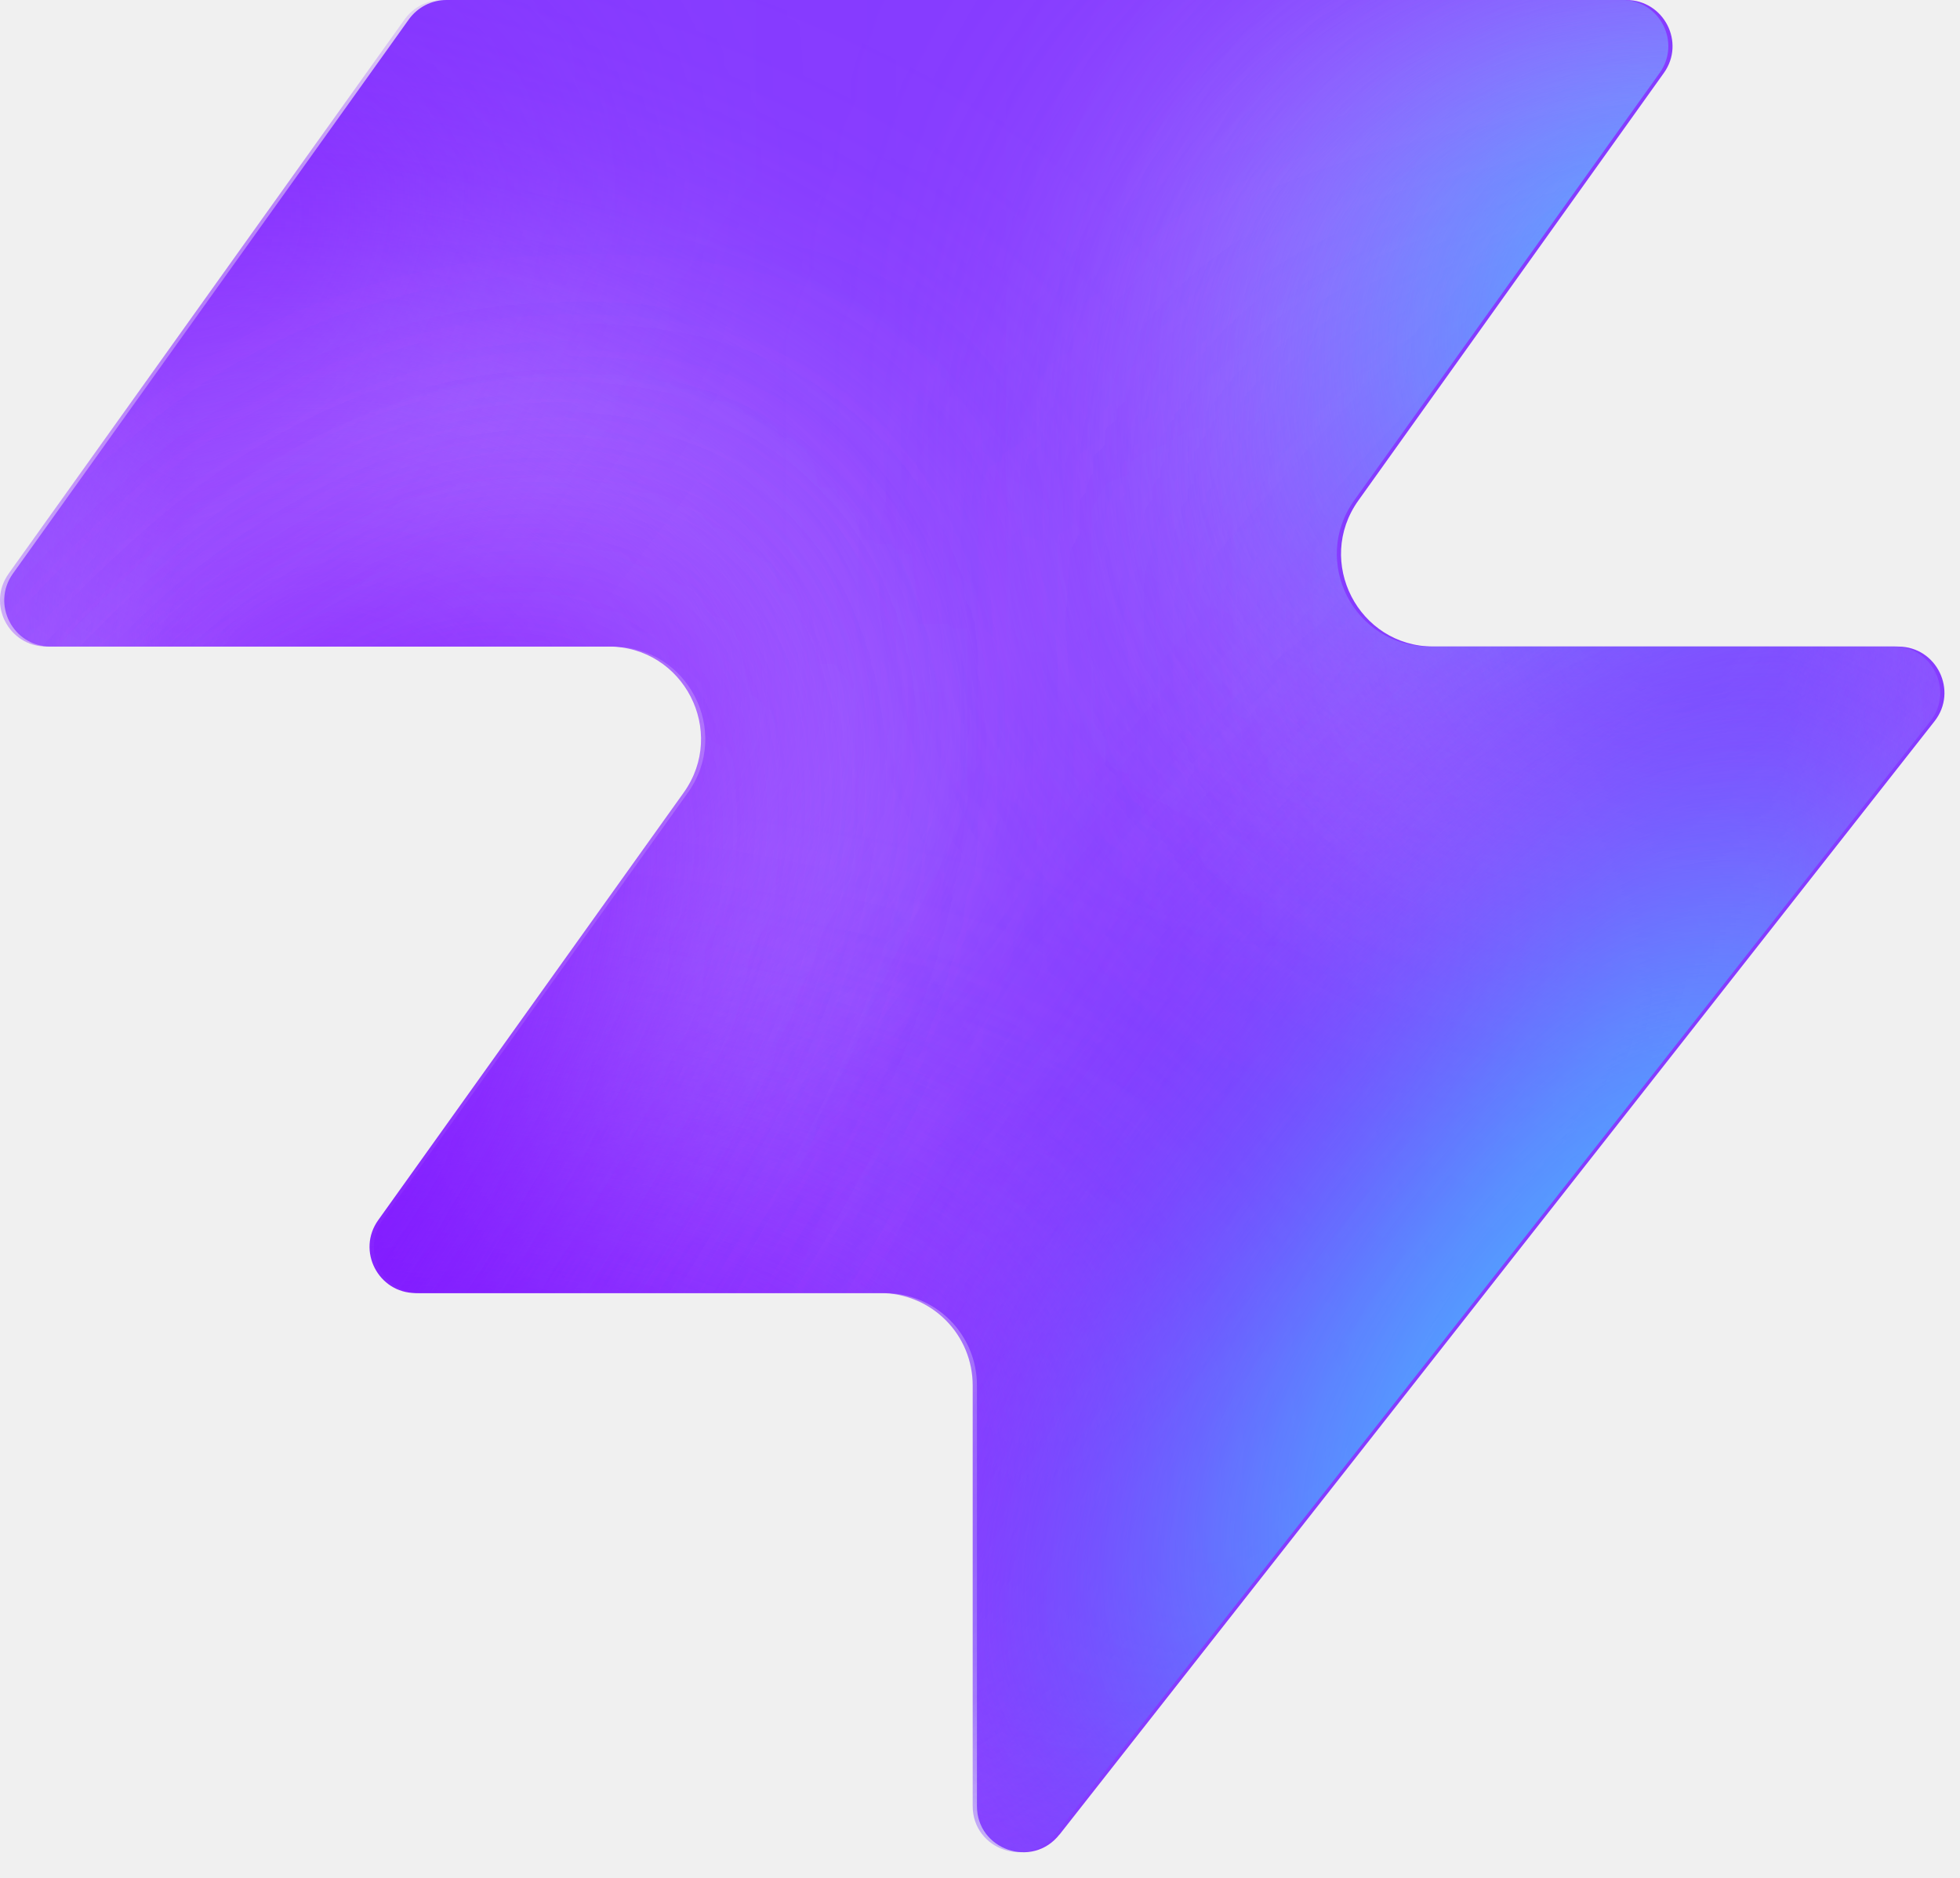
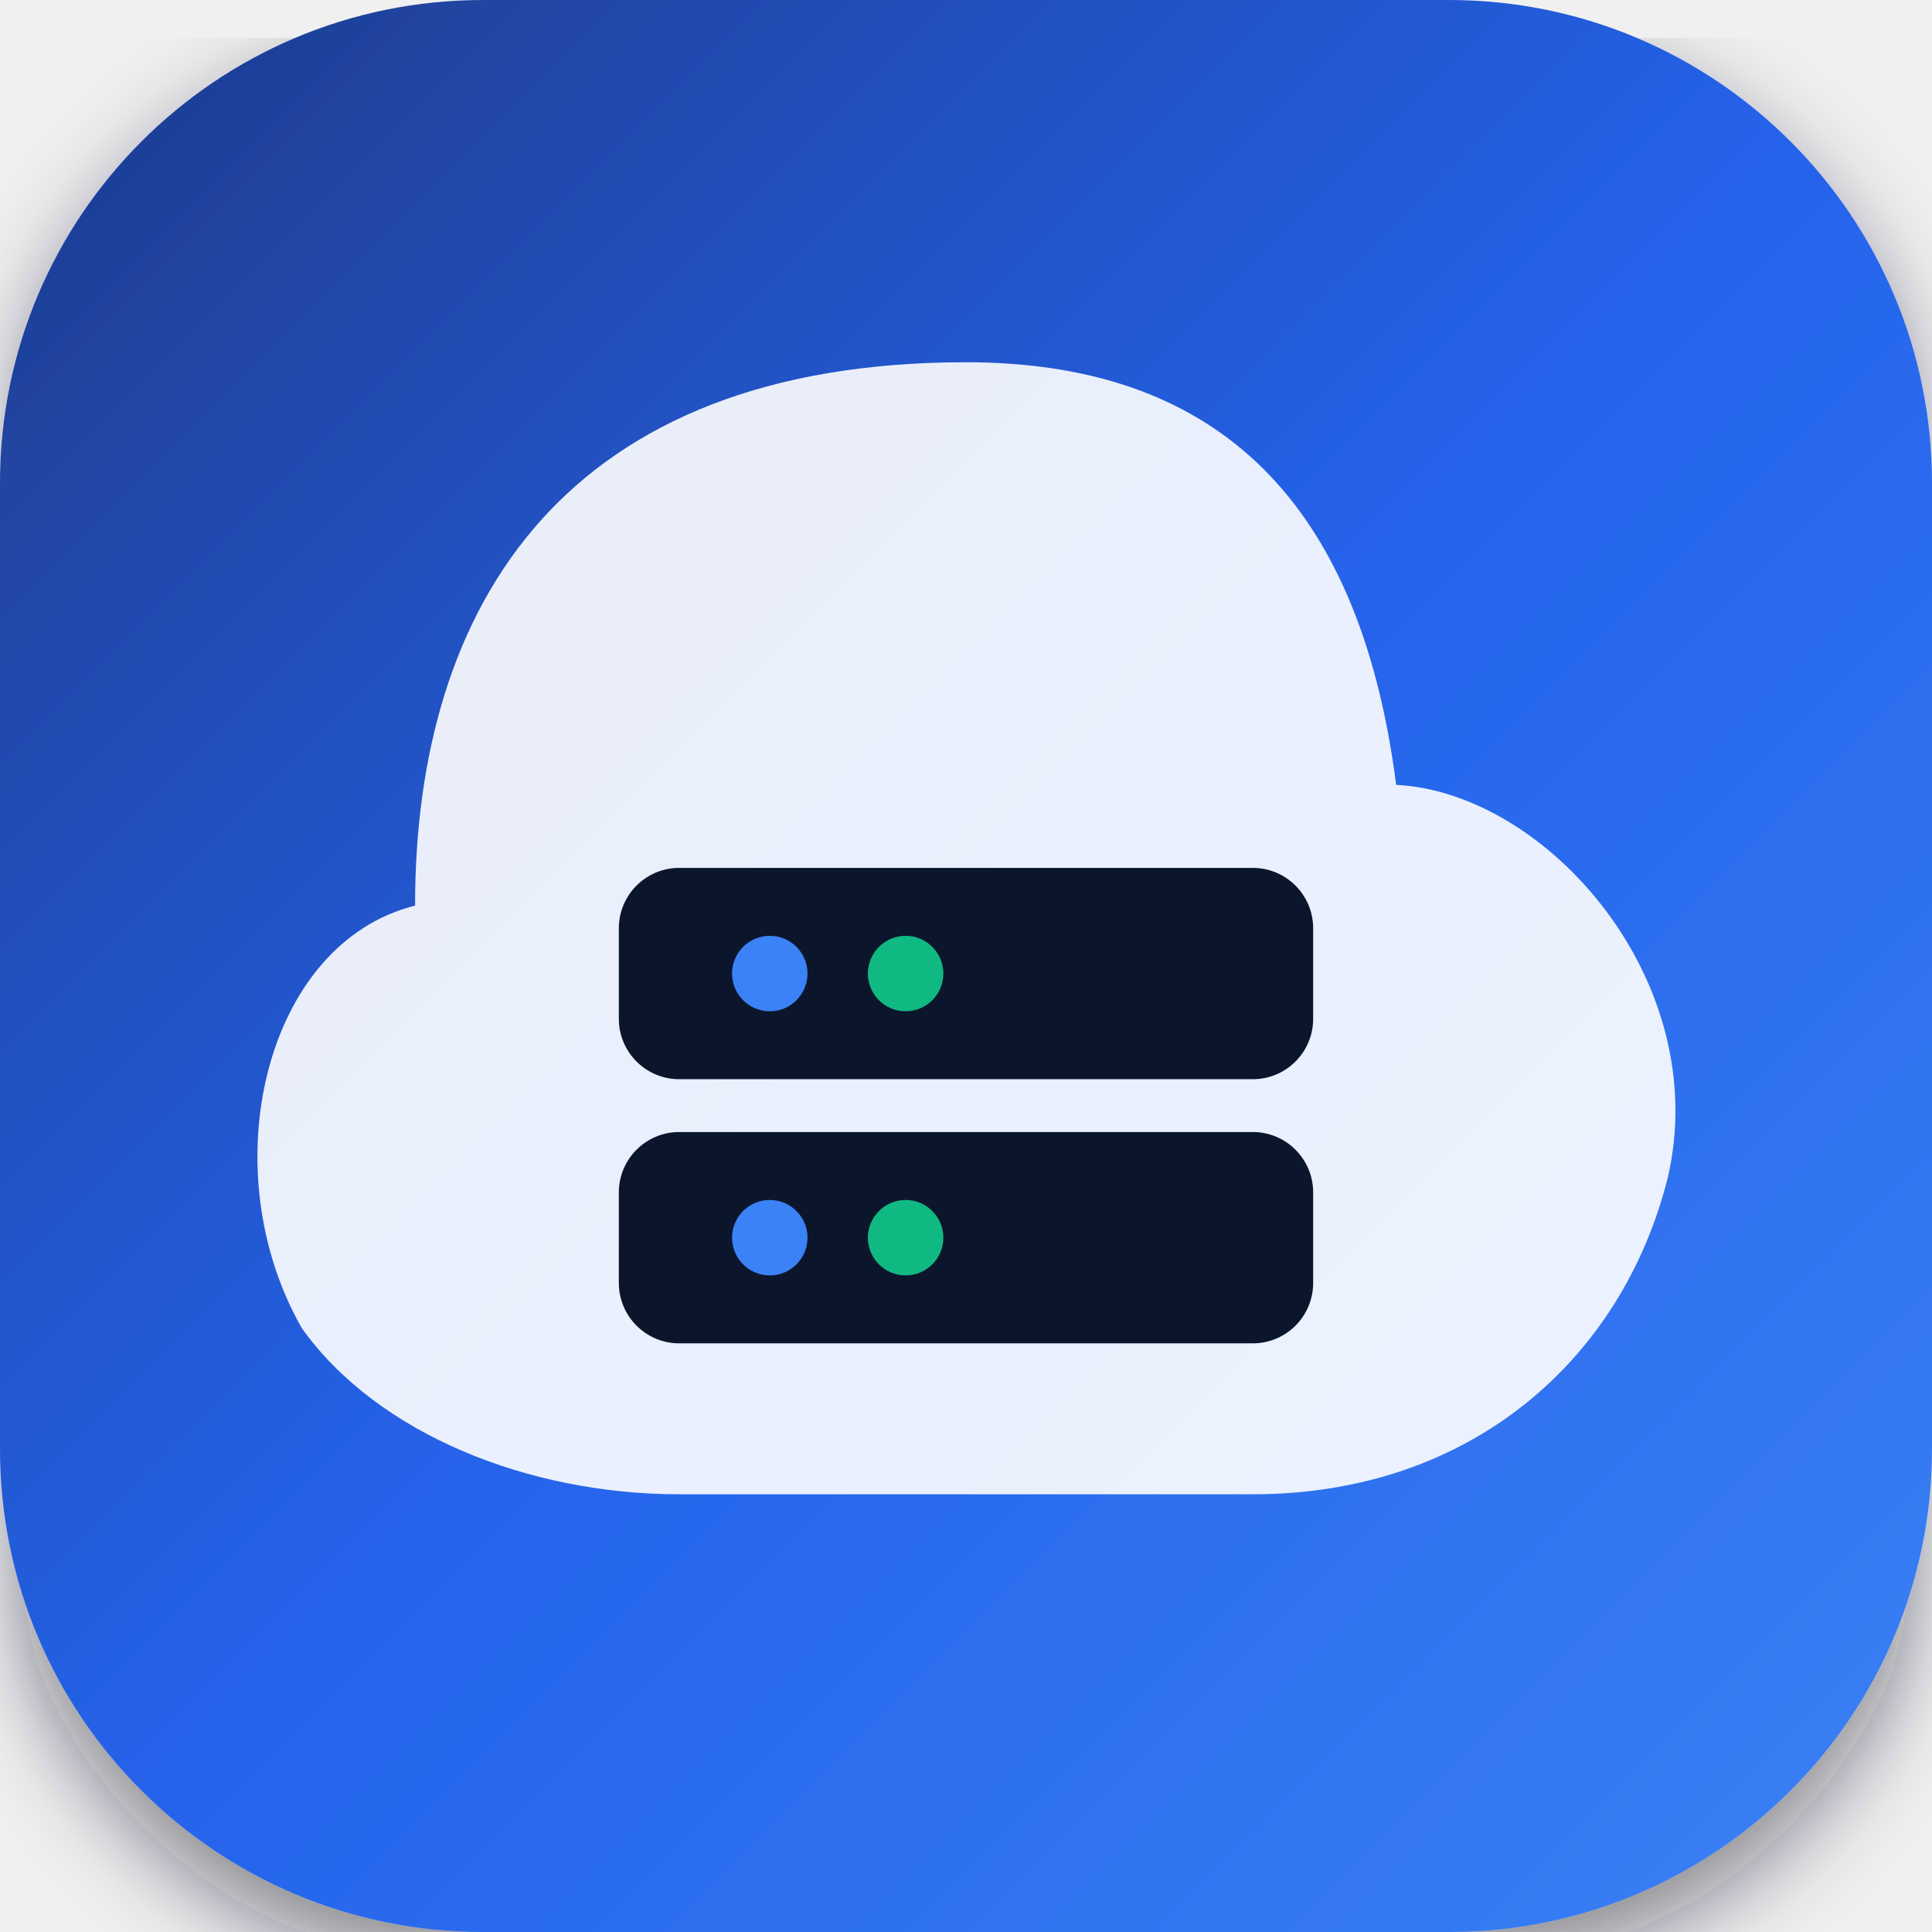
- <svg xmlns="http://www.w3.org/2000/svg" width="48" height="46" fill="none" viewBox="0 0 48 46">
-   <path fill="#863bff" d="M25.946 44.938c-.664.845-2.021.375-2.021-.698V33.937a2.26 2.26 0 0 0-2.262-2.262H10.287c-.92 0-1.456-1.04-.92-1.788l7.48-10.471c1.07-1.497 0-3.578-1.842-3.578H1.237c-.92 0-1.456-1.04-.92-1.788L10.013.474c.214-.297.556-.474.92-.474h28.894c.92 0 1.456 1.04.92 1.788l-7.48 10.471c-1.07 1.498 0 3.579 1.842 3.579h11.377c.943 0 1.473 1.088.89 1.83L25.947 44.94z" style="fill:#863bff;fill:color(display-p3 .525 .23 1);fill-opacity:1" />
-   <mask id="a" width="48" height="46" x="0" y="0" maskUnits="userSpaceOnUse" style="mask-type:alpha">
-     <path fill="#000" d="M25.842 44.938c-.664.844-2.021.375-2.021-.698V33.937a2.26 2.26 0 0 0-2.262-2.262H10.183c-.92 0-1.456-1.04-.92-1.788l7.48-10.471c1.07-1.498 0-3.579-1.842-3.579H1.133c-.92 0-1.456-1.04-.92-1.787L9.91.473c.214-.297.556-.474.92-.474h28.894c.92 0 1.456 1.04.92 1.788l-7.48 10.471c-1.07 1.498 0 3.578 1.842 3.578h11.377c.943 0 1.473 1.088.89 1.832L25.843 44.94z" style="fill:#000;fill-opacity:1" />
-   </mask>
-   <g mask="url(#a)">
-     <g filter="url(#b)">
-       <ellipse cx="5.508" cy="14.704" fill="#ede6ff" rx="5.508" ry="14.704" style="fill:#ede6ff;fill:color(display-p3 .927 .903 1);fill-opacity:1" transform="matrix(.00324 1 1 -.00324 -4.47 31.516)" />
-     </g>
-     <g filter="url(#c)">
-       <ellipse cx="10.399" cy="29.851" fill="#ede6ff" rx="10.399" ry="29.851" style="fill:#ede6ff;fill:color(display-p3 .927 .903 1);fill-opacity:1" transform="matrix(.00324 1 1 -.00324 -39.328 7.883)" />
-     </g>
-     <g filter="url(#d)">
-       <ellipse cx="5.508" cy="30.487" fill="#7e14ff" rx="5.508" ry="30.487" style="fill:#7e14ff;fill:color(display-p3 .492 .077 1);fill-opacity:1" transform="rotate(89.814 -25.913 -14.639)scale(1 -1)" />
-     </g>
-     <g filter="url(#e)">
-       <ellipse cx="5.508" cy="30.599" fill="#7e14ff" rx="5.508" ry="30.599" style="fill:#7e14ff;fill:color(display-p3 .492 .077 1);fill-opacity:1" transform="rotate(89.814 -32.644 -3.334)scale(1 -1)" />
-     </g>
-     <g filter="url(#f)">
-       <ellipse cx="5.508" cy="30.599" fill="#7e14ff" rx="5.508" ry="30.599" style="fill:#7e14ff;fill:color(display-p3 .492 .077 1);fill-opacity:1" transform="matrix(.00324 1 1 -.00324 -34.34 30.47)" />
-     </g>
-     <g filter="url(#g)">
-       <ellipse cx="14.072" cy="22.078" fill="#ede6ff" rx="14.072" ry="22.078" style="fill:#ede6ff;fill:color(display-p3 .927 .903 1);fill-opacity:1" transform="rotate(93.35 24.506 48.493)scale(-1 1)" />
-     </g>
-     <g filter="url(#h)">
-       <ellipse cx="3.47" cy="21.501" fill="#7e14ff" rx="3.47" ry="21.501" style="fill:#7e14ff;fill:color(display-p3 .492 .077 1);fill-opacity:1" transform="rotate(89.009 28.708 47.59)scale(-1 1)" />
-     </g>
-     <g filter="url(#i)">
-       <ellipse cx="3.47" cy="21.501" fill="#7e14ff" rx="3.47" ry="21.501" style="fill:#7e14ff;fill:color(display-p3 .492 .077 1);fill-opacity:1" transform="rotate(89.009 28.708 47.59)scale(-1 1)" />
-     </g>
-     <g filter="url(#j)">
-       <ellipse cx=".387" cy="8.972" fill="#7e14ff" rx="4.407" ry="29.108" style="fill:#7e14ff;fill:color(display-p3 .492 .077 1);fill-opacity:1" transform="rotate(39.51 .387 8.972)" />
-     </g>
-     <g filter="url(#k)">
-       <ellipse cx="47.523" cy="-6.092" fill="#7e14ff" rx="4.407" ry="29.108" style="fill:#7e14ff;fill:color(display-p3 .492 .077 1);fill-opacity:1" transform="rotate(37.892 47.523 -6.092)" />
-     </g>
-     <g filter="url(#l)">
-       <ellipse cx="41.412" cy="6.333" fill="#47bfff" rx="5.971" ry="9.665" style="fill:#47bfff;fill:color(display-p3 .28 .748 1);fill-opacity:1" transform="rotate(37.892 41.412 6.333)" />
-     </g>
-     <g filter="url(#m)">
-       <ellipse cx="-1.879" cy="38.332" fill="#7e14ff" rx="4.407" ry="29.108" style="fill:#7e14ff;fill:color(display-p3 .492 .077 1);fill-opacity:1" transform="rotate(37.892 -1.88 38.332)" />
-     </g>
-     <g filter="url(#n)">
-       <ellipse cx="-1.879" cy="38.332" fill="#7e14ff" rx="4.407" ry="29.108" style="fill:#7e14ff;fill:color(display-p3 .492 .077 1);fill-opacity:1" transform="rotate(37.892 -1.88 38.332)" />
-     </g>
-     <g filter="url(#o)">
-       <ellipse cx="35.651" cy="29.907" fill="#7e14ff" rx="4.407" ry="29.108" style="fill:#7e14ff;fill:color(display-p3 .492 .077 1);fill-opacity:1" transform="rotate(37.892 35.651 29.907)" />
-     </g>
-     <g filter="url(#p)">
-       <ellipse cx="38.418" cy="32.4" fill="#47bfff" rx="5.971" ry="15.297" style="fill:#47bfff;fill:color(display-p3 .28 .748 1);fill-opacity:1" transform="rotate(37.892 38.418 32.4)" />
-     </g>
-   </g>
+ <svg xmlns="http://www.w3.org/2000/svg" viewBox="0 0 512 512" width="100%" height="100%">
  <defs>
-     <filter id="b" width="60.045" height="41.654" x="-19.77" y="16.149" color-interpolation-filters="sRGB" filterUnits="userSpaceOnUse">
-       <feFlood flood-opacity="0" result="BackgroundImageFix" />
-       <feBlend in="SourceGraphic" in2="BackgroundImageFix" result="shape" />
-       <feGaussianBlur result="effect1_foregroundBlur_2002_17158" stdDeviation="7.659" />
-     </filter>
-     <filter id="c" width="90.34" height="51.437" x="-54.613" y="-7.533" color-interpolation-filters="sRGB" filterUnits="userSpaceOnUse">
-       <feFlood flood-opacity="0" result="BackgroundImageFix" />
-       <feBlend in="SourceGraphic" in2="BackgroundImageFix" result="shape" />
-       <feGaussianBlur result="effect1_foregroundBlur_2002_17158" stdDeviation="7.659" />
-     </filter>
-     <filter id="d" width="79.355" height="29.4" x="-49.64" y="2.03" color-interpolation-filters="sRGB" filterUnits="userSpaceOnUse">
-       <feFlood flood-opacity="0" result="BackgroundImageFix" />
-       <feBlend in="SourceGraphic" in2="BackgroundImageFix" result="shape" />
-       <feGaussianBlur result="effect1_foregroundBlur_2002_17158" stdDeviation="4.596" />
-     </filter>
-     <filter id="e" width="79.579" height="29.4" x="-45.045" y="20.029" color-interpolation-filters="sRGB" filterUnits="userSpaceOnUse">
-       <feFlood flood-opacity="0" result="BackgroundImageFix" />
-       <feBlend in="SourceGraphic" in2="BackgroundImageFix" result="shape" />
-       <feGaussianBlur result="effect1_foregroundBlur_2002_17158" stdDeviation="4.596" />
-     </filter>
-     <filter id="f" width="79.579" height="29.4" x="-43.513" y="21.178" color-interpolation-filters="sRGB" filterUnits="userSpaceOnUse">
-       <feFlood flood-opacity="0" result="BackgroundImageFix" />
-       <feBlend in="SourceGraphic" in2="BackgroundImageFix" result="shape" />
-       <feGaussianBlur result="effect1_foregroundBlur_2002_17158" stdDeviation="4.596" />
-     </filter>
-     <filter id="g" width="74.749" height="58.852" x="15.756" y="-17.901" color-interpolation-filters="sRGB" filterUnits="userSpaceOnUse">
-       <feFlood flood-opacity="0" result="BackgroundImageFix" />
-       <feBlend in="SourceGraphic" in2="BackgroundImageFix" result="shape" />
-       <feGaussianBlur result="effect1_foregroundBlur_2002_17158" stdDeviation="7.659" />
-     </filter>
-     <filter id="h" width="61.377" height="25.362" x="23.548" y="2.284" color-interpolation-filters="sRGB" filterUnits="userSpaceOnUse">
-       <feFlood flood-opacity="0" result="BackgroundImageFix" />
-       <feBlend in="SourceGraphic" in2="BackgroundImageFix" result="shape" />
-       <feGaussianBlur result="effect1_foregroundBlur_2002_17158" stdDeviation="4.596" />
-     </filter>
-     <filter id="i" width="61.377" height="25.362" x="23.548" y="2.284" color-interpolation-filters="sRGB" filterUnits="userSpaceOnUse">
-       <feFlood flood-opacity="0" result="BackgroundImageFix" />
-       <feBlend in="SourceGraphic" in2="BackgroundImageFix" result="shape" />
-       <feGaussianBlur result="effect1_foregroundBlur_2002_17158" stdDeviation="4.596" />
-     </filter>
-     <filter id="j" width="56.045" height="63.649" x="-27.636" y="-22.853" color-interpolation-filters="sRGB" filterUnits="userSpaceOnUse">
-       <feFlood flood-opacity="0" result="BackgroundImageFix" />
-       <feBlend in="SourceGraphic" in2="BackgroundImageFix" result="shape" />
-       <feGaussianBlur result="effect1_foregroundBlur_2002_17158" stdDeviation="4.596" />
-     </filter>
-     <filter id="k" width="54.814" height="64.646" x="20.116" y="-38.415" color-interpolation-filters="sRGB" filterUnits="userSpaceOnUse">
-       <feFlood flood-opacity="0" result="BackgroundImageFix" />
-       <feBlend in="SourceGraphic" in2="BackgroundImageFix" result="shape" />
-       <feGaussianBlur result="effect1_foregroundBlur_2002_17158" stdDeviation="4.596" />
-     </filter>
-     <filter id="l" width="33.541" height="35.313" x="24.641" y="-11.323" color-interpolation-filters="sRGB" filterUnits="userSpaceOnUse">
-       <feFlood flood-opacity="0" result="BackgroundImageFix" />
-       <feBlend in="SourceGraphic" in2="BackgroundImageFix" result="shape" />
-       <feGaussianBlur result="effect1_foregroundBlur_2002_17158" stdDeviation="4.596" />
-     </filter>
-     <filter id="m" width="54.814" height="64.646" x="-29.286" y="6.009" color-interpolation-filters="sRGB" filterUnits="userSpaceOnUse">
-       <feFlood flood-opacity="0" result="BackgroundImageFix" />
-       <feBlend in="SourceGraphic" in2="BackgroundImageFix" result="shape" />
-       <feGaussianBlur result="effect1_foregroundBlur_2002_17158" stdDeviation="4.596" />
-     </filter>
-     <filter id="n" width="54.814" height="64.646" x="-29.286" y="6.009" color-interpolation-filters="sRGB" filterUnits="userSpaceOnUse">
-       <feFlood flood-opacity="0" result="BackgroundImageFix" />
-       <feBlend in="SourceGraphic" in2="BackgroundImageFix" result="shape" />
-       <feGaussianBlur result="effect1_foregroundBlur_2002_17158" stdDeviation="4.596" />
-     </filter>
-     <filter id="o" width="54.814" height="64.646" x="8.244" y="-2.416" color-interpolation-filters="sRGB" filterUnits="userSpaceOnUse">
-       <feFlood flood-opacity="0" result="BackgroundImageFix" />
-       <feBlend in="SourceGraphic" in2="BackgroundImageFix" result="shape" />
-       <feGaussianBlur result="effect1_foregroundBlur_2002_17158" stdDeviation="4.596" />
-     </filter>
-     <filter id="p" width="39.409" height="43.623" x="18.713" y="10.588" color-interpolation-filters="sRGB" filterUnits="userSpaceOnUse">
-       <feFlood flood-opacity="0" result="BackgroundImageFix" />
-       <feBlend in="SourceGraphic" in2="BackgroundImageFix" result="shape" />
-       <feGaussianBlur result="effect1_foregroundBlur_2002_17158" stdDeviation="4.596" />
+     <linearGradient id="cbtGrad" x1="0%" y1="0%" x2="100%" y2="100%">
+       <stop offset="0%" stop-color="#1e3a8a" />
+       <stop offset="50%" stop-color="#2563eb" />
+       <stop offset="100%" stop-color="#3b82f6" />
+     </linearGradient>
+     <filter id="shadow" x="-20%" y="-20%" width="140%" height="140%">
+       <feDropShadow dx="0" dy="10" stdDeviation="12" flood-color="#0b162c" flood-opacity="0.5" />
    </filter>
  </defs>
+   <rect width="512" height="512" rx="128" fill="url(#cbtGrad)" filter="url(#shadow)" />
+   <path d="M256 96 C 150 96 110 160 110 240 C 70 250 56 310 80 352 C 100 380 140 396 180 396 L 332 396 C 390 396 430 360 442 312 C 454 260 410 210 370 208 C 360 130 320 96 256 96 Z" fill="#ffffff" opacity="0.9" />
+   <path d="M180 230 L 332 230 A 16 16 0 0 1 348 246 L 348 270 A 16 16 0 0 1 332 286 L 180 286 A 16 16 0 0 1 164 270 L 164 246 A 16 16 0 0 1 180 230 Z" fill="#0b162c" />
+   <circle cx="204" cy="258" r="10" fill="#3b82f6" />
+   <circle cx="240" cy="258" r="10" fill="#10b981" />
+   <path d="M180 300 L 332 300 A 16 16 0 0 1 348 316 L 348 340 A 16 16 0 0 1 332 356 L 180 356 A 16 16 0 0 1 164 340 L 164 316 A 16 16 0 0 1 180 300 Z" fill="#0b162c" />
+   <circle cx="204" cy="328" r="10" fill="#3b82f6" />
+   <circle cx="240" cy="328" r="10" fill="#10b981" />
</svg>
